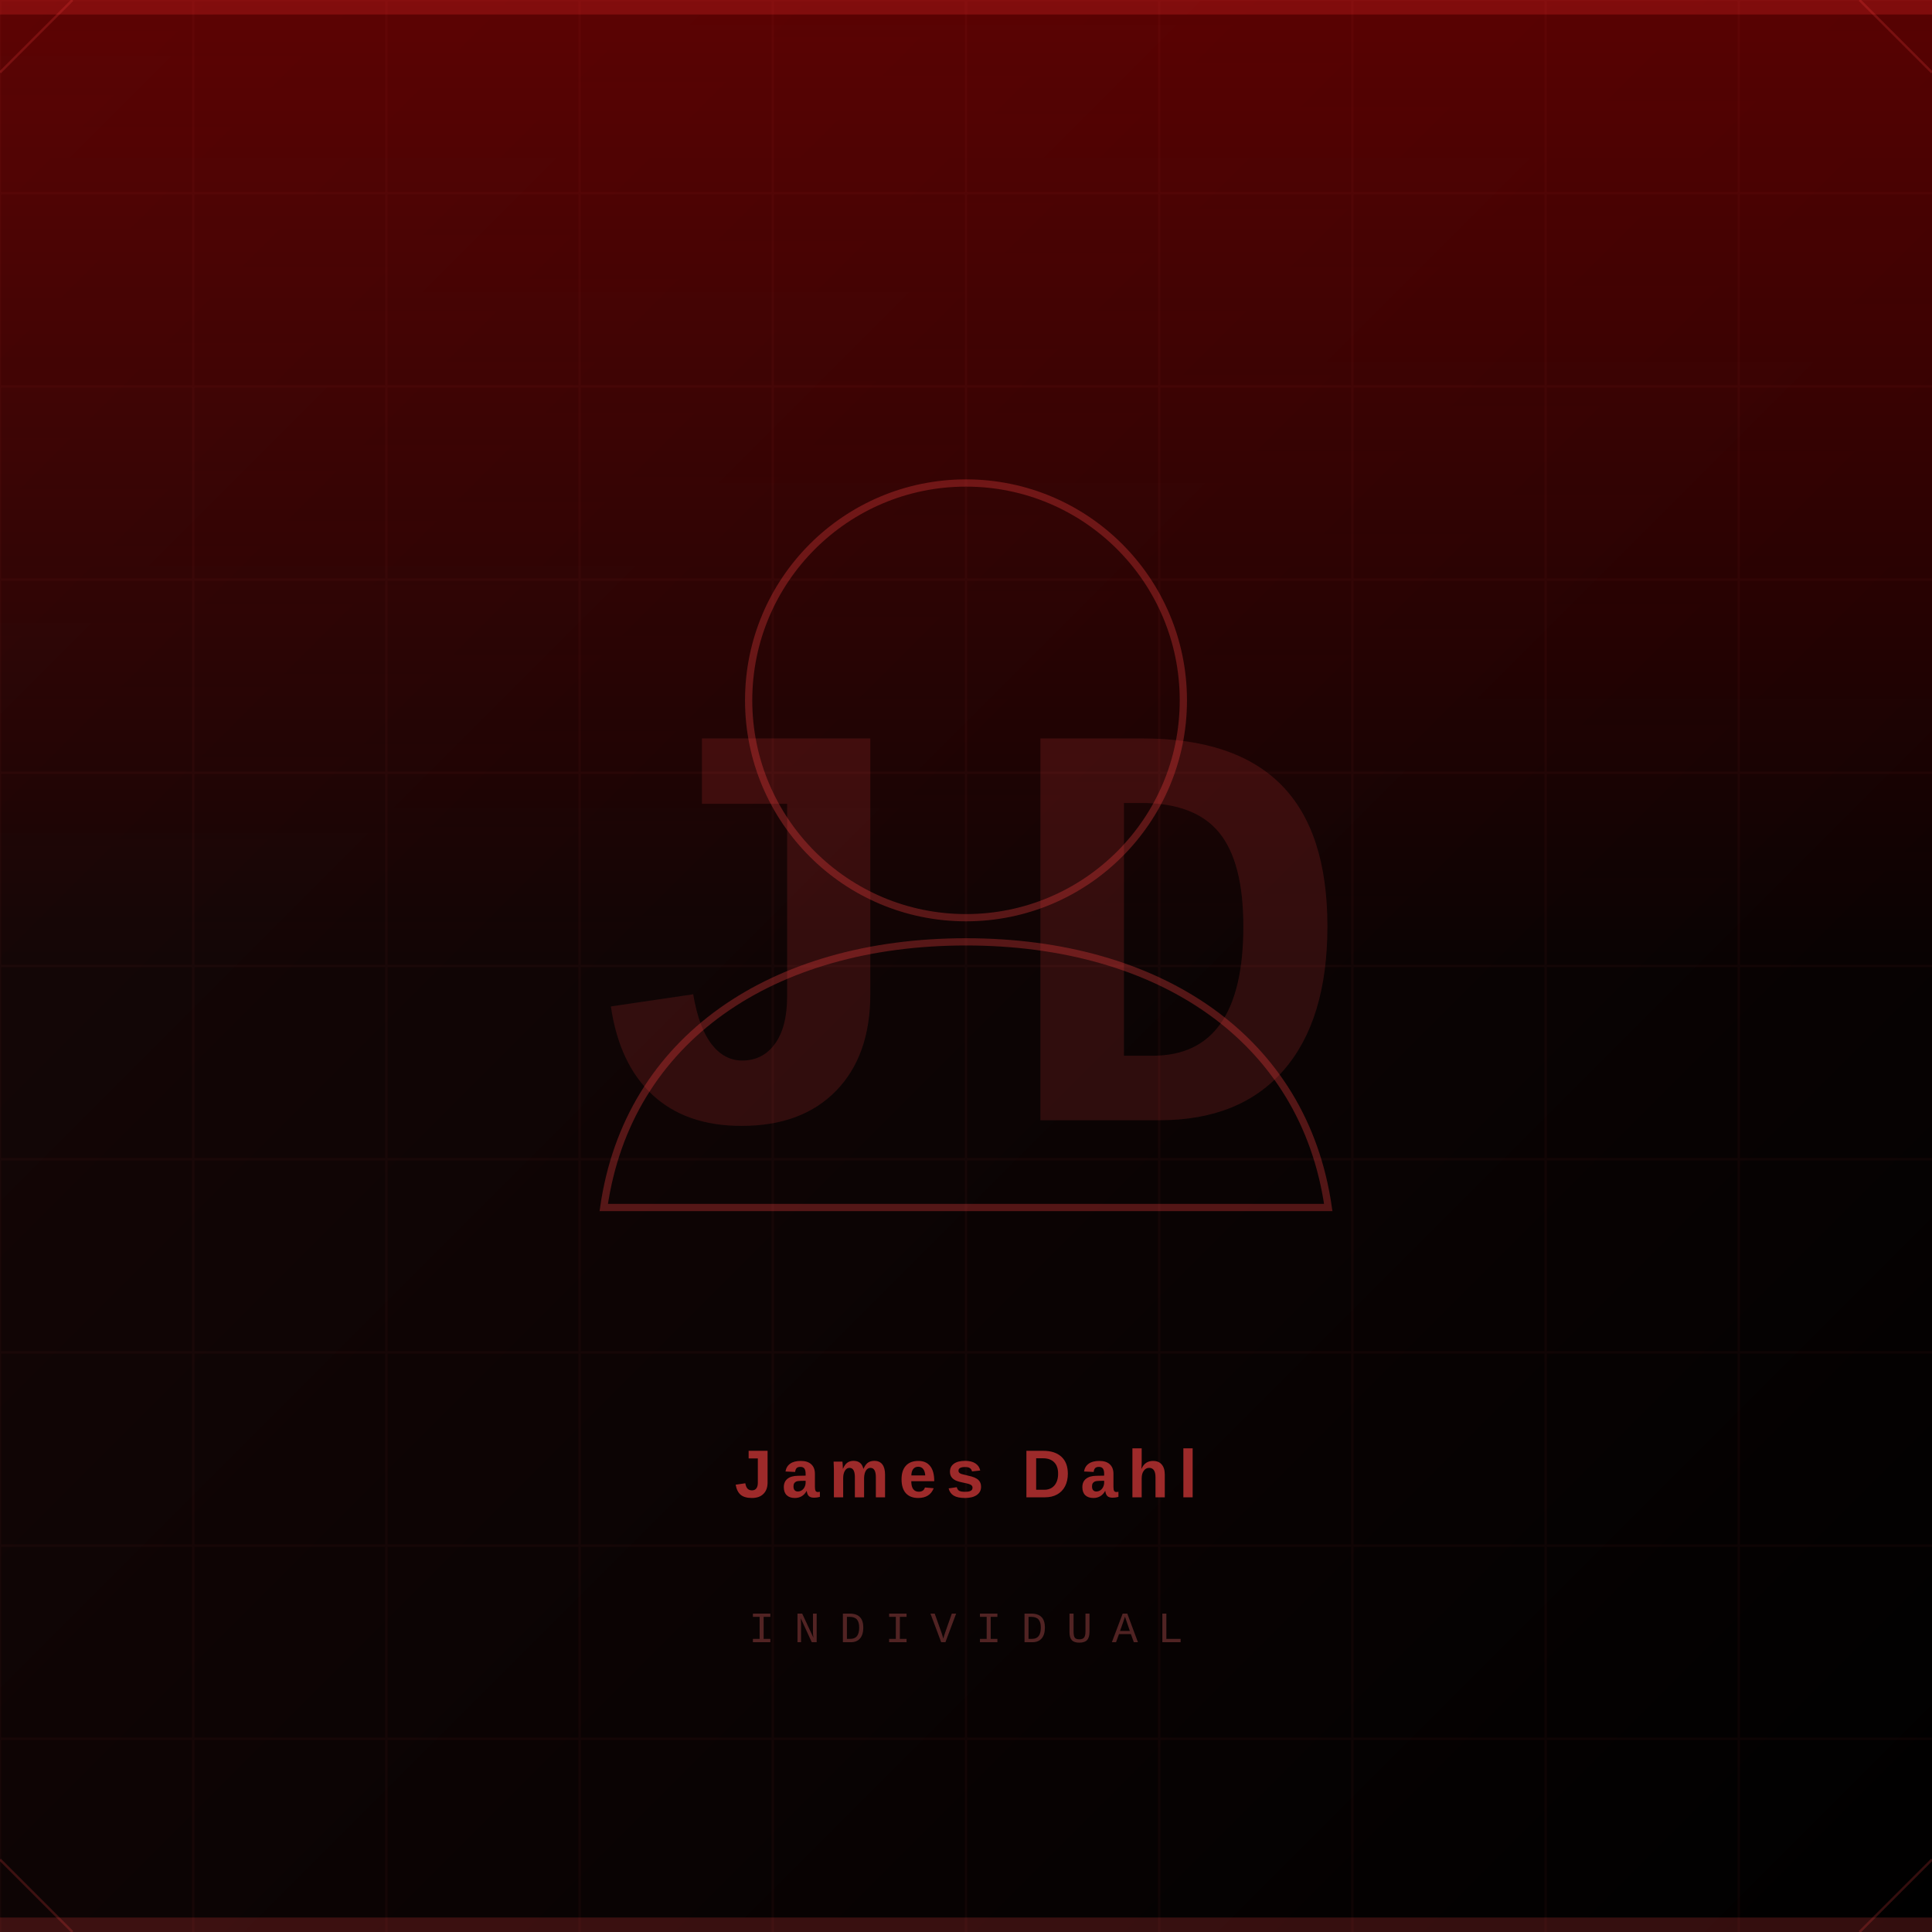
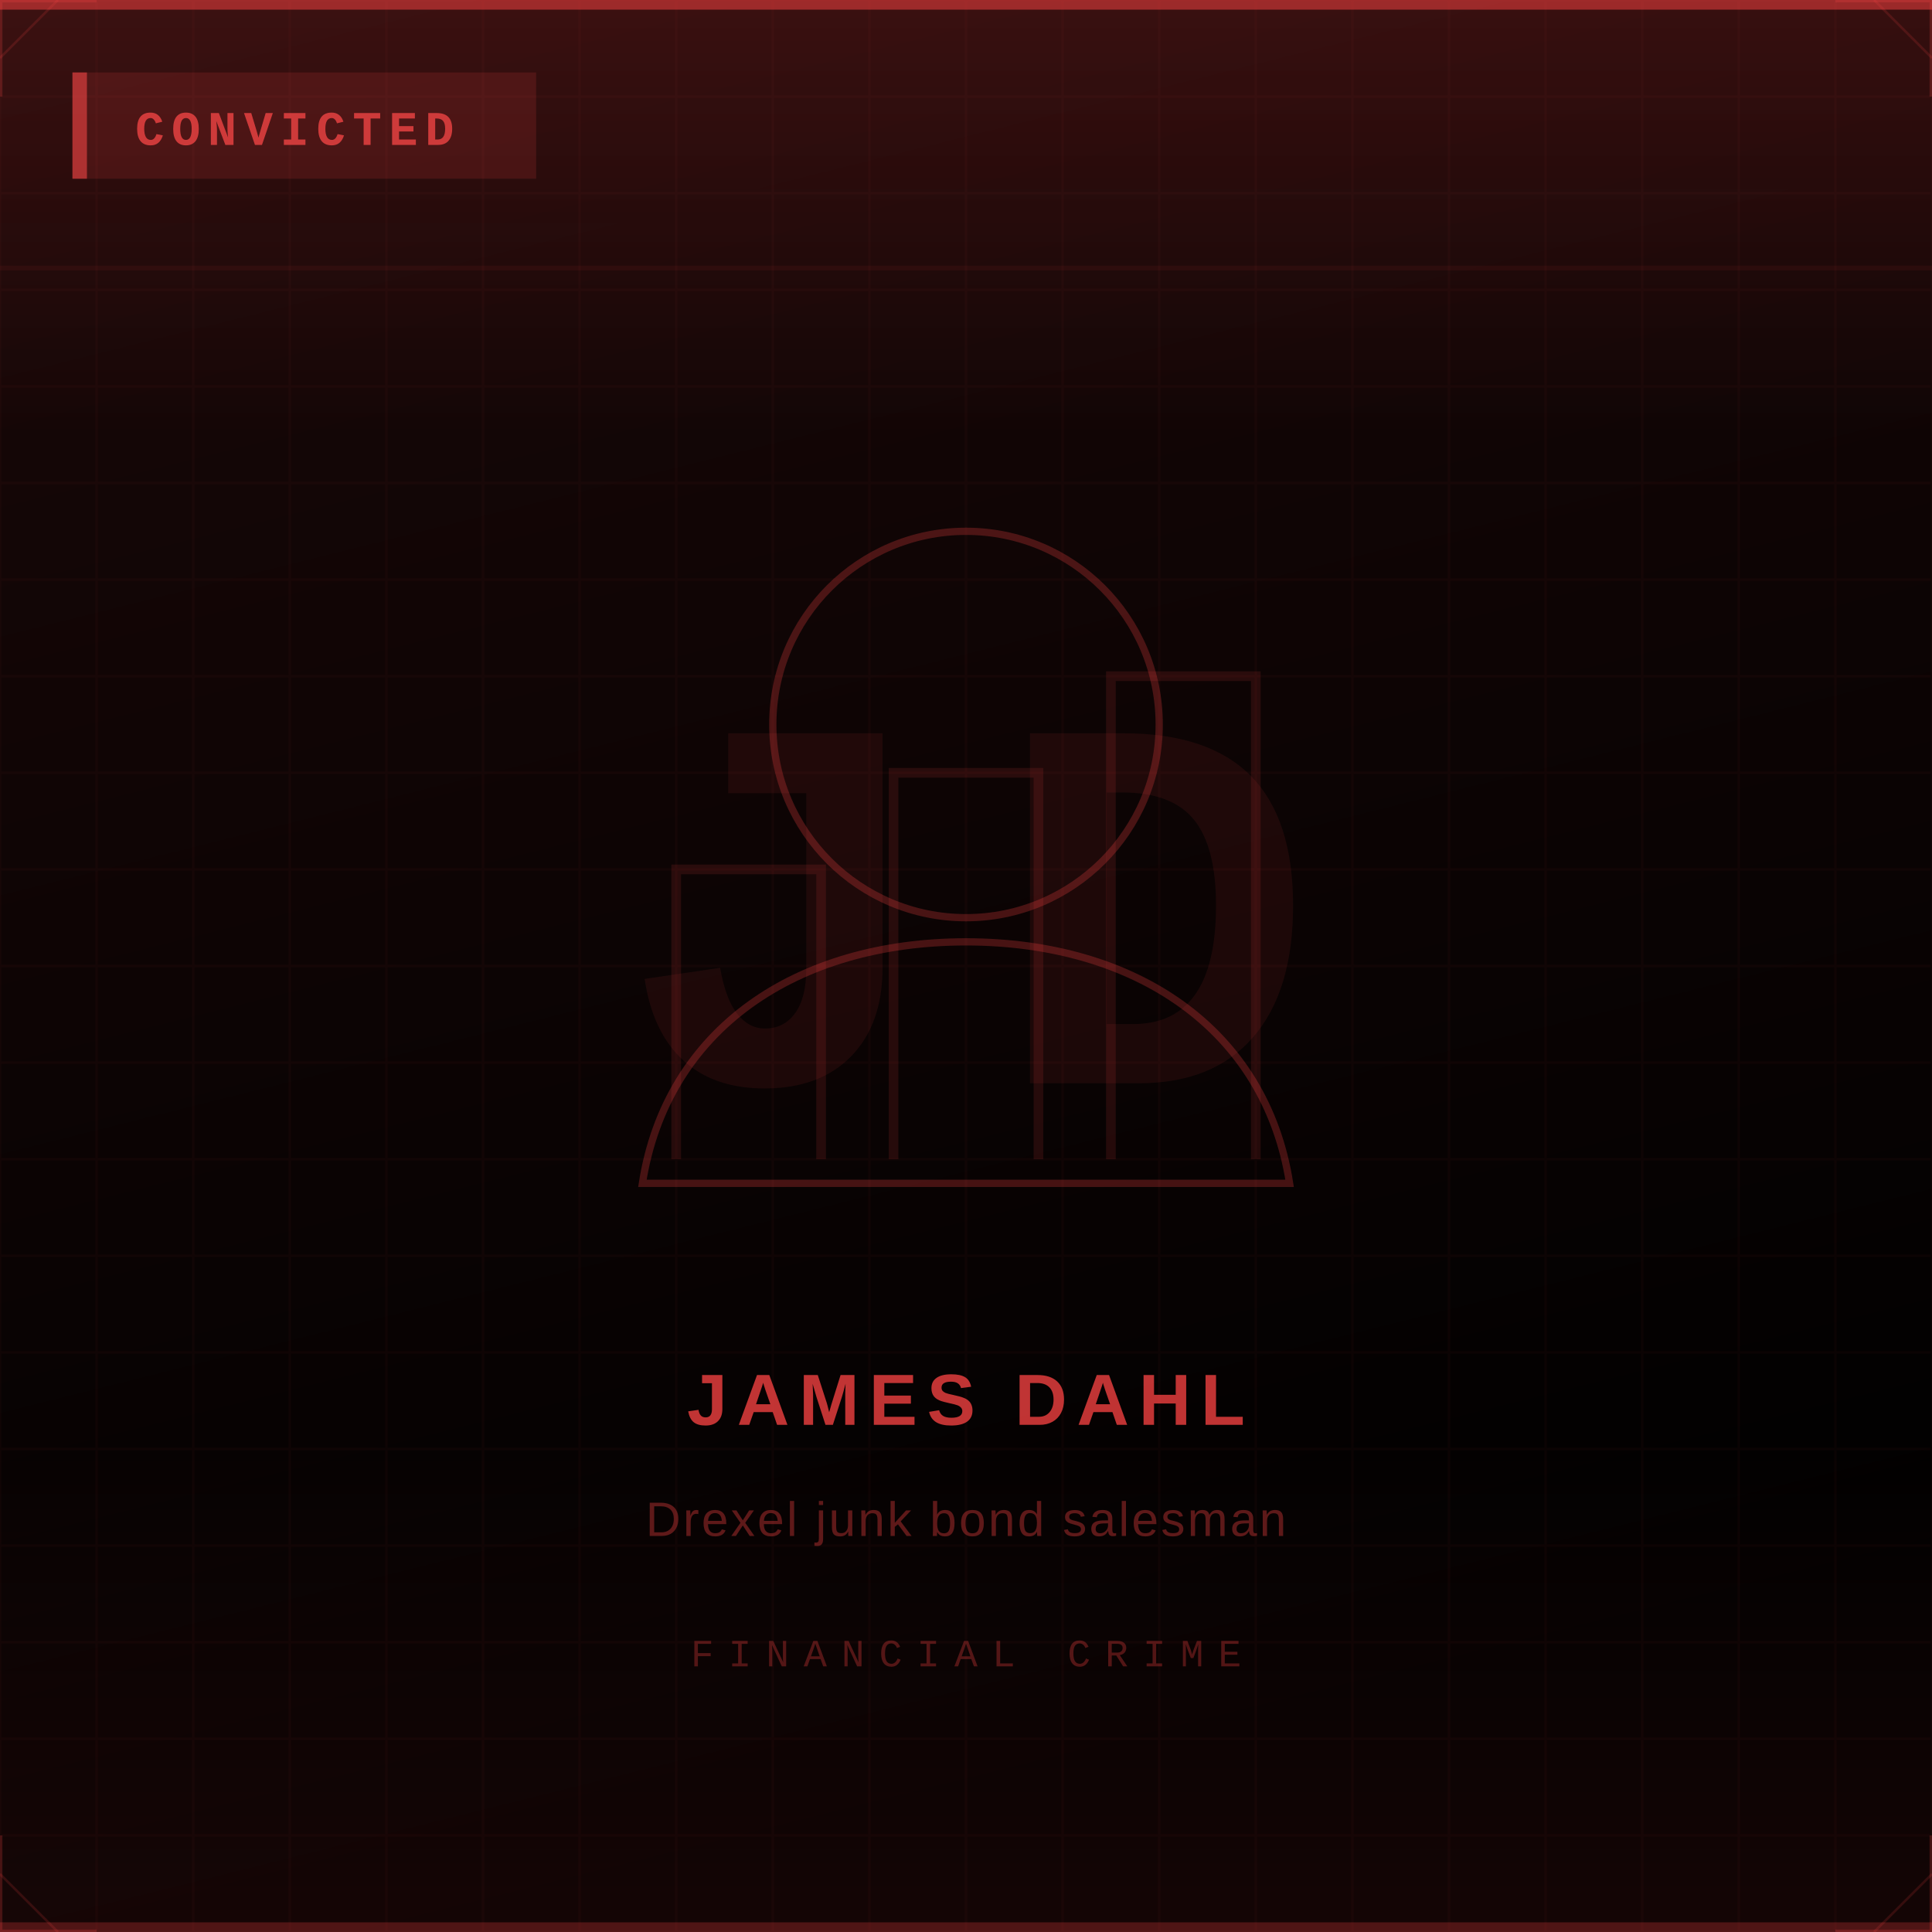
<svg xmlns="http://www.w3.org/2000/svg" width="400" height="400" viewBox="0 0 400 400">
  <defs>
-     <linearGradient id="bg" x1="0" y1="0" x2="1" y2="1">
+     <linearGradient id="bg" x1="0" y1="0" x2="0.25" y2="1">
      <stop offset="0%" stop-color="#1a0808" />
      <stop offset="100%" stop-color="#000000" />
    </linearGradient>
-     <linearGradient id="accent" x1="0" y1="0" x2="0" y2="1">
-       <stop offset="0%" stop-color="#8b0000" stop-opacity="0.6" />
-       <stop offset="100%" stop-color="#8b0000" stop-opacity="0" />
+     <linearGradient id="glow" x1="0" y1="0" x2="0" y2="1">
+       <stop offset="0%" stop-color="#ff4444" stop-opacity="0.15" />
+       <stop offset="50%" stop-color="#ff4444" stop-opacity="0" />
+     </linearGradient>
+     <linearGradient id="bottomFade" x1="0" y1="0" x2="0" y2="1">
+       <stop offset="0%" stop-color="#ff4444" stop-opacity="0" />
+       <stop offset="100%" stop-color="#ff4444" stop-opacity="0.08" />
    </linearGradient>
  </defs>
  <rect width="400" height="400" fill="url(#bg)" />
-   <rect x="0" y="0" width="400" height="3" fill="#ff4444" opacity="0.4" />
-   <rect x="0" y="397" width="400" height="3" fill="#ff4444" opacity="0.2" />
-   <rect width="400" height="200" fill="url(#accent)" />
-   <g opacity="0.04" stroke="#ff4444" stroke-width="0.5">
+   <rect width="400" height="180" fill="url(#glow)" />
+   <rect y="300" width="400" height="100" fill="url(#bottomFade)" />
+   <g opacity="0.035" stroke="#ff4444" stroke-width="0.5">
    <line x1="0" y1="0" x2="0" y2="400" />
+     <line x1="20" y1="0" x2="20" y2="400" />
    <line x1="40" y1="0" x2="40" y2="400" />
+     <line x1="60" y1="0" x2="60" y2="400" />
    <line x1="80" y1="0" x2="80" y2="400" />
+     <line x1="100" y1="0" x2="100" y2="400" />
    <line x1="120" y1="0" x2="120" y2="400" />
+     <line x1="140" y1="0" x2="140" y2="400" />
    <line x1="160" y1="0" x2="160" y2="400" />
+     <line x1="180" y1="0" x2="180" y2="400" />
    <line x1="200" y1="0" x2="200" y2="400" />
+     <line x1="220" y1="0" x2="220" y2="400" />
    <line x1="240" y1="0" x2="240" y2="400" />
+     <line x1="260" y1="0" x2="260" y2="400" />
    <line x1="280" y1="0" x2="280" y2="400" />
+     <line x1="300" y1="0" x2="300" y2="400" />
    <line x1="320" y1="0" x2="320" y2="400" />
+     <line x1="340" y1="0" x2="340" y2="400" />
    <line x1="360" y1="0" x2="360" y2="400" />
+     <line x1="380" y1="0" x2="380" y2="400" />
+     <line x1="400" y1="0" x2="400" y2="400" />
    <line x1="0" y1="0" x2="400" y2="0" />
+     <line x1="0" y1="20" x2="400" y2="20" />
    <line x1="0" y1="40" x2="400" y2="40" />
+     <line x1="0" y1="60" x2="400" y2="60" />
    <line x1="0" y1="80" x2="400" y2="80" />
+     <line x1="0" y1="100" x2="400" y2="100" />
    <line x1="0" y1="120" x2="400" y2="120" />
+     <line x1="0" y1="140" x2="400" y2="140" />
    <line x1="0" y1="160" x2="400" y2="160" />
+     <line x1="0" y1="180" x2="400" y2="180" />
    <line x1="0" y1="200" x2="400" y2="200" />
+     <line x1="0" y1="220" x2="400" y2="220" />
    <line x1="0" y1="240" x2="400" y2="240" />
+     <line x1="0" y1="260" x2="400" y2="260" />
    <line x1="0" y1="280" x2="400" y2="280" />
+     <line x1="0" y1="300" x2="400" y2="300" />
    <line x1="0" y1="320" x2="400" y2="320" />
+     <line x1="0" y1="340" x2="400" y2="340" />
    <line x1="0" y1="360" x2="400" y2="360" />
+     <line x1="0" y1="380" x2="400" y2="380" />
+     <line x1="0" y1="400" x2="400" y2="400" />
  </g>
-   <text x="200" y="200" font-family="'Courier New',monospace" font-size="120" font-weight="900" fill="#ff4444" opacity="0.15" text-anchor="middle" dominant-baseline="central" letter-spacing="15">JD</text>
-   <circle cx="200" cy="145" r="45" fill="none" stroke="#ff4444" stroke-width="1.5" opacity="0.3" />
-   <path d="M200 195 C160 195 130 215 125 250 L275 250 C270 215 240 195 200 195Z" fill="none" stroke="#ff4444" stroke-width="1.5" opacity="0.3" />
-   <text x="200" y="310" font-family="'Helvetica Neue',Arial,sans-serif" font-size="14" font-weight="700" fill="#ff4444" opacity="0.6" text-anchor="middle" letter-spacing="2">James Dahl</text>
-   <text x="200" y="340" font-family="'Courier New',monospace" font-size="9" fill="#994444" opacity="0.5" text-anchor="middle" letter-spacing="4">INDIVIDUAL</text>
-   <line x1="0" y1="15" x2="15" y2="0" stroke="#ff4444" stroke-width="0.5" opacity="0.2" />
-   <line x1="385" y1="0" x2="400" y2="15" stroke="#ff4444" stroke-width="0.5" opacity="0.2" />
-   <line x1="0" y1="385" x2="15" y2="400" stroke="#ff4444" stroke-width="0.5" opacity="0.2" />
-   <line x1="385" y1="400" x2="400" y2="385" stroke="#ff4444" stroke-width="0.5" opacity="0.2" />
+   <rect x="0" y="55" width="400" height="1" fill="#ff4444" opacity="0.06" />
+   <rect x="0" y="0" width="400" height="2" fill="#ff4444" opacity="0.5" />
+   <path d="M140 240 L140 180 L170 180 L170 240 M185 240 L185 160 L215 160 L215 240 M230 240 L230 140 L260 140 L260 240" fill="none" stroke="#ff4444" stroke-width="2" opacity="0.12" />
+   <text x="200" y="195" font-family="'Courier New',monospace" font-size="110" font-weight="900" fill="#ff4444" opacity="0.08" text-anchor="middle" dominant-baseline="central" letter-spacing="12">JD</text>
+   <circle cx="200" cy="150" r="40" fill="none" stroke="#ff4444" stroke-width="1.5" opacity="0.25" />
+   <path d="M200 195 C165 195 138 213 133 245 L267 245 C262 213 235 195 200 195Z" fill="none" stroke="#ff4444" stroke-width="1.5" opacity="0.25" />
+   <rect x="15" y="15" width="96" height="22" fill="#ef4444" opacity="0.15" />
+   <rect x="15" y="15" width="3" height="22" fill="#ef4444" opacity="0.6" />
+   <text x="28" y="30" font-family="'Courier New',monospace" font-size="10" font-weight="700" fill="#ef4444" opacity="0.8" letter-spacing="1.5">CONVICTED</text>
+   <text x="200" y="295" font-family="'Helvetica Neue',Arial,sans-serif" font-size="15" font-weight="700" fill="#ff4444" opacity="0.75" text-anchor="middle" letter-spacing="2">JAMES DAHL</text>
+   <text x="200" y="318" font-family="'Helvetica Neue',Arial,sans-serif" font-size="10" fill="#ff4444" opacity="0.35" text-anchor="middle" letter-spacing="0.5">Drexel junk bond salesman</text>
+   <text x="200" y="345" font-family="'Courier New',monospace" font-size="8" fill="#ff4444" opacity="0.3" text-anchor="middle" letter-spacing="3">FINANCIAL CRIME</text>
+   <polyline points="0,20 0,0 20,0" fill="none" stroke="#ff4444" stroke-width="1" opacity="0.2" />
+   <polyline points="380,0 400,0 400,20" fill="none" stroke="#ff4444" stroke-width="1" opacity="0.2" />
+   <polyline points="0,380 0,400 20,400" fill="none" stroke="#ff4444" stroke-width="1" opacity="0.2" />
+   <polyline points="380,400 400,400 400,380" fill="none" stroke="#ff4444" stroke-width="1" opacity="0.2" />
+   <rect x="0" y="398" width="400" height="2" fill="#ff4444" opacity="0.25" />
+   <line x1="0" y1="12" x2="12" y2="0" stroke="#ff4444" stroke-width="0.5" opacity="0.15" />
+   <line x1="388" y1="0" x2="400" y2="12" stroke="#ff4444" stroke-width="0.5" opacity="0.15" />
+   <line x1="0" y1="388" x2="12" y2="400" stroke="#ff4444" stroke-width="0.5" opacity="0.15" />
+   <line x1="388" y1="400" x2="400" y2="388" stroke="#ff4444" stroke-width="0.5" opacity="0.15" />
</svg>
